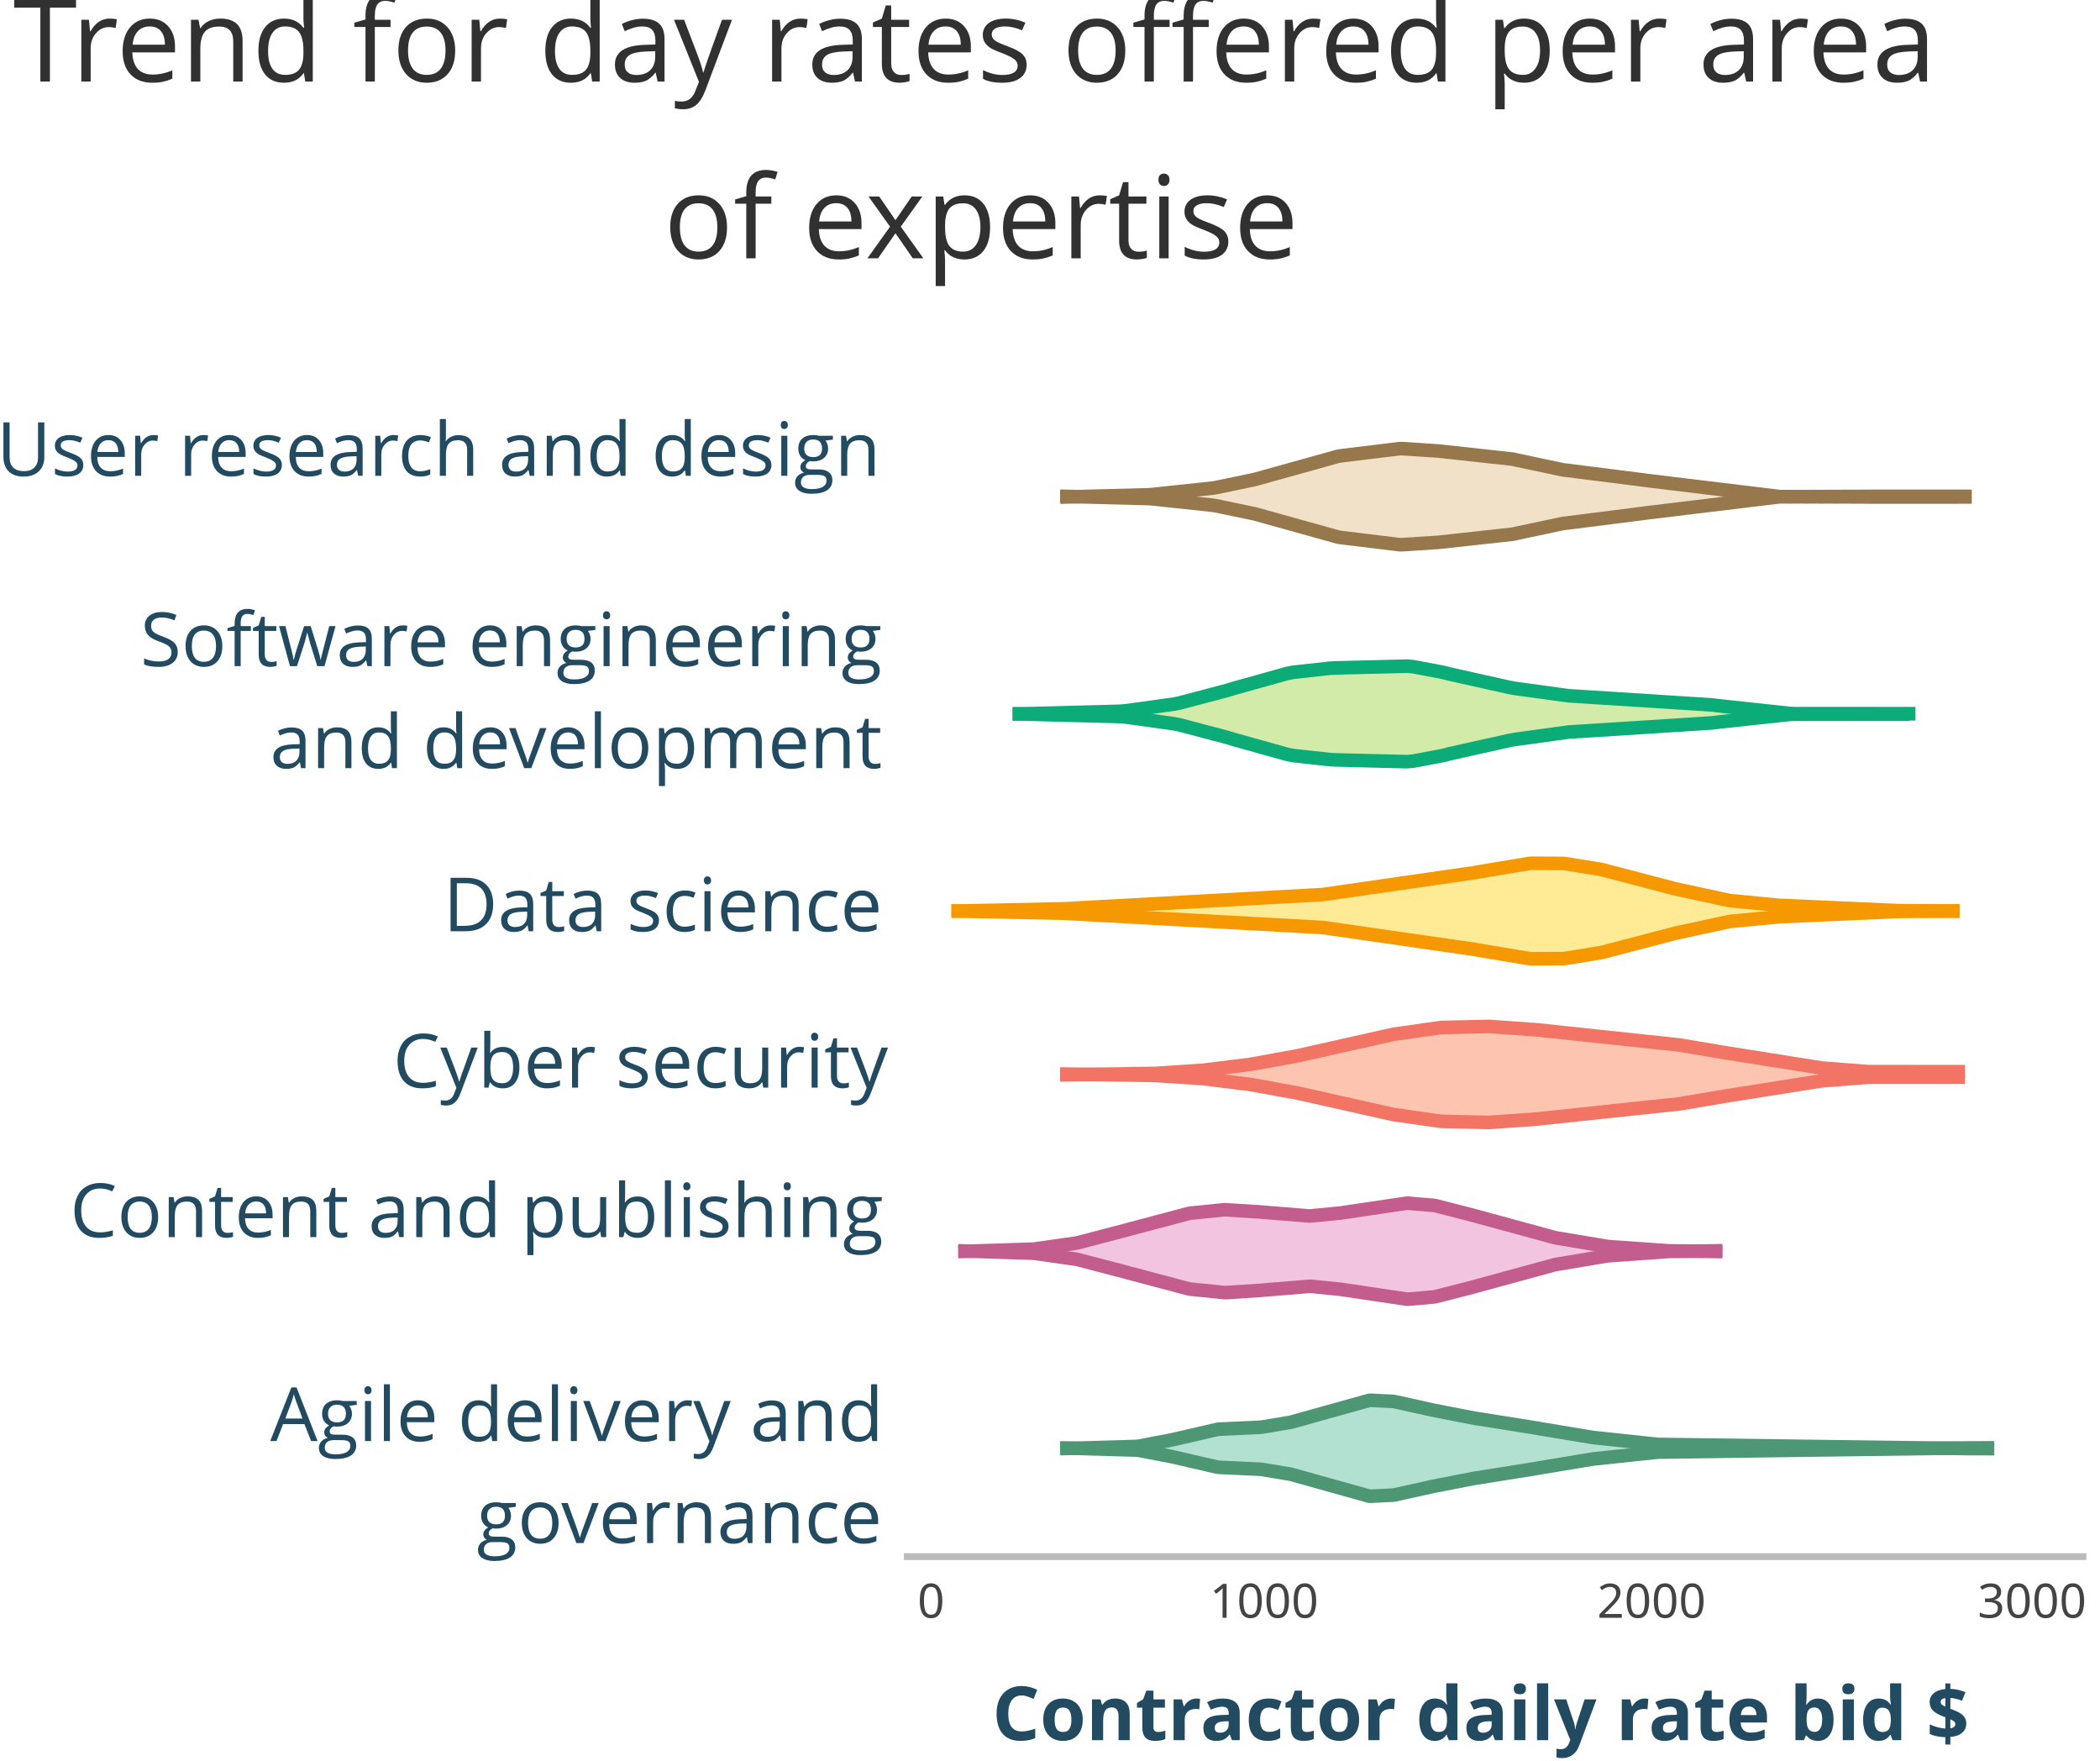
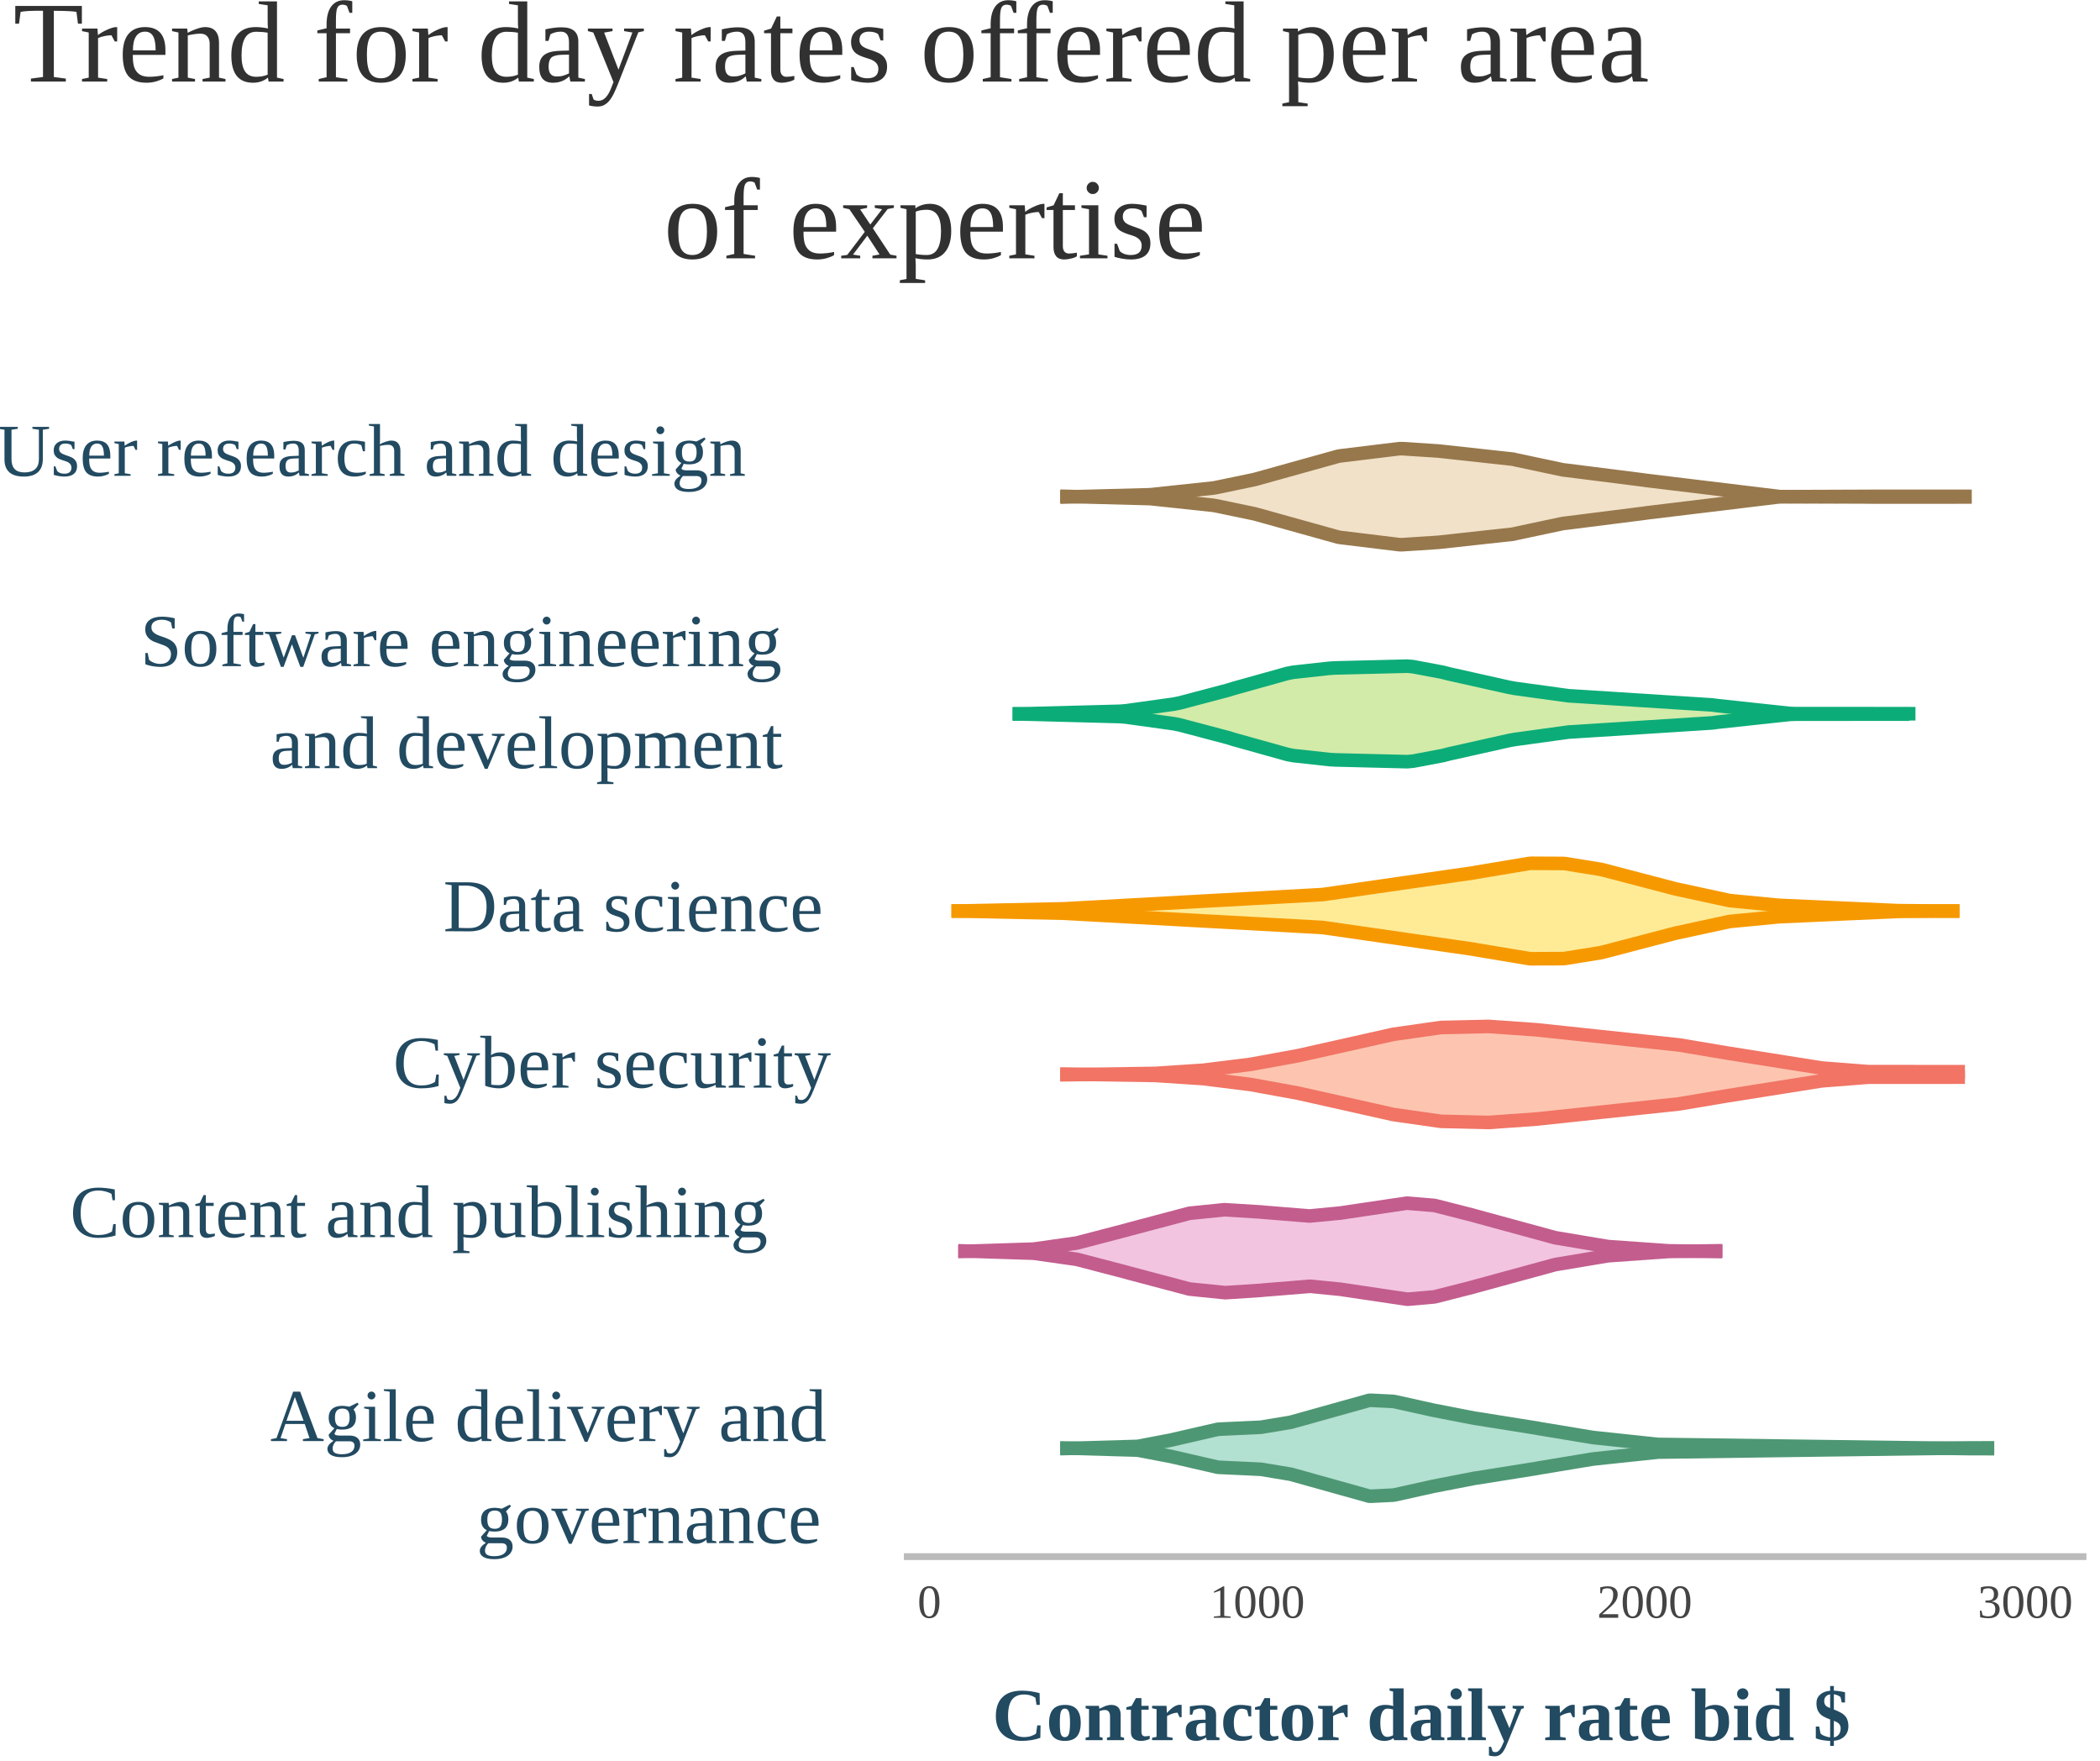
<svg xmlns="http://www.w3.org/2000/svg" width="309" height="259" viewBox="0 0 309 259">
  <g fill="none" fill-rule="evenodd">
-     <text fill="#313131" font-family="OpenSans, Open Sans" font-size="17" transform="translate(-19 -6)">
+     <text fill="#313131" font-size="17" transform="translate(-19 -6)">
      <tspan x="20.936" y="18">Trend for day rates offered per area </tspan>
      <tspan x="116.665" y="44">of expertise</tspan>
    </text>
-     <text fill="#224A61" font-family="OpenSans-Bold, Open Sans" font-size="11" font-weight="bold" transform="translate(-19 -6)">
+     <text fill="#224A61" font-size="11" font-weight="bold" transform="translate(-19 -6)">
      <tspan x="165" y="262">Contractor daily rate bid $</tspan>
    </text>
    <path fill="#001F5F" fill-opacity=".3" fill-rule="nonzero" stroke="#BBB" d="M133 229h174" />
    <path fill="#66C2A5" fill-opacity=".5" fill-rule="nonzero" d="M156 213.114l11.294.326.27.033 4.842.923.27.066 6.455 1.487.266.028 5.917.274.27.02 4.302.714.27.071 11.298 3.157.27.014 3.224-.16.27-.039 5.38-1.192.27-.062 6.183-1.202.27-.033 8.874-1.415.27-.057 7.8-1.292.27-.038 9.414-.999.27-.004 45.719-.616h.27l3.227-.004-3.227-.005h-.27l-45.72-.615-.27-.005-9.413-.999-.27-.038-7.8-1.292-.27-.057-8.875-1.415-.27-.033-6.182-1.202-.27-.062-5.38-1.192-.27-.038-3.225-.161-.27.014-11.297 3.157-.27.071-4.302.715-.27.019-5.917.274-.266.029-6.456 1.486-.27.066-4.841.923-.27.033z" />
    <path stroke="#4E9774" stroke-width="2" d="M156 213.114l11.294-.327.27-.033 4.842-.923.27-.066 6.455-1.486.266-.029 5.917-.274.27-.02 4.302-.714.27-.071 11.298-3.157.27-.014 3.224.16.27.039 5.38 1.192.27.062 6.183 1.202.27.033 8.874 1.415.27.057 7.8 1.292.27.038 9.414.999.27.005 45.719.615h.27l3.227.005" />
    <path stroke="#4E9774" stroke-width="2" d="M156 213l11.294.327.27.033 4.842.923.27.066 6.455 1.486.266.028 5.917.275.27.019 4.302.714.27.071 11.298 3.157.27.015 3.224-.161.27-.038 5.38-1.193.27-.061 6.183-1.203.27-.033 8.874-1.415.27-.057 7.8-1.292.27-.038 9.414-.998.27-.005 45.719-.615h.27l3.227-.005" />
    <path fill="#E78AC3" fill-opacity=".5" fill-rule="nonzero" d="M141 184.151l11 .355.22.02 6.162.875.221.047 7.261 1.898.22.066 8.799 2.334.22.042 5.063.516.22.005 5.28-.346.22-.028 6.82-.554.22.005 4.402.44.22.038 9.46 1.406h.22l3.74-.327.22-.038 5.5-1.4.22-.067 11.883-3.242.22-.043 7.482-1.25.221-.027 8.802-.62.217-.005 7.702-.104v-.024l-7.702-.104-.217-.005-8.802-.62-.22-.028-7.482-1.25-.22-.042-11.883-3.242-.22-.067-5.5-1.4-.221-.038-3.74-.327h-.22l-9.46 1.406-.22.038-4.401.44-.22.004-6.82-.553-.221-.029-5.28-.345-.22.005-5.063.515-.22.043-8.798 2.333-.22.067-7.262 1.897-.22.048-6.162.875-.22.02-11.001.354z" />
    <path stroke="#C35D8E" stroke-width="2" d="M141 184.118l11-.355.22-.019 6.162-.875.221-.048 7.261-1.897.22-.067 8.799-2.333.22-.043 5.063-.515 5.5.34.22.029 6.82.553 4.622-.444.22-.038 9.46-1.406 3.96.327.22.037 5.5 1.401.22.067 11.883 3.242.22.042 7.482 1.25.221.028 8.802.62 7.919.109" />
    <path stroke="#C35D8E" stroke-width="2" d="M141 184.005l11 .355.22.019 6.162.875.221.048 7.261 1.897.22.067 8.799 2.333.22.043 5.063.515.22.005 5.28-.345.22-.029 6.82-.553.22.004 4.402.44.22.038 9.46 1.406h.22l3.74-.327.22-.037 5.5-1.401.22-.067 11.883-3.242.22-.042 7.482-1.25.221-.028 8.802-.62.217-.005 7.702-.104" />
    <path fill="#FC8D62" fill-opacity=".5" fill-rule="nonzero" d="M184.015 159.685l7.006 1.278 14.007 3.142 7.002.999 7.006.166 7.002-.497 21.01-2.23 7.005-1.178 14.007-2.22 7.002-.544 14.075-.002-.033-.933-14.042-.002-7.002-.544-14.007-2.22-7.006-1.179-21.01-2.229-7.001-.492-7.006.16-7.002 1-14.007 3.142-7.006 1.278-7.002.87-7.005.46-14.008.213z" />
    <path stroke="#F17465" stroke-width="2" d="M156 158.123l14.008-.213 7.005-.46 7.002-.87 7.006-1.278 14.007-3.142 7.002-1 7.006-.16 7.002.492 21.01 2.23 7.005 1.178 14.007 2.22 6.833.53 14.233.01" />
    <path stroke="#F17465" stroke-width="2" d="M156 158l14.008.213 7.005.46 7.002.87 7.006 1.278 14.007 3.142 7.002 1 7.006.165 7.002-.497 21.01-2.23 7.005-1.178 14.007-2.22 6.865-.533 14.2-.006" />
    <path fill="#FFD92F" fill-opacity=".5" fill-rule="nonzero" d="M140 134.061l16.546.35.287.015 37.737 2.078.29.037 22.06 3.181.291.062 7.835 1.306.291.019 4.646-.024.29-.024 5.224-.842.29-.062 10.451-2.735.29-.076 7.836-1.694.29-.043 6.967-.672.291-.019 17.123-.767.291-.01 9.001-.08v-.014l-9.001-.08-.29-.01-17.124-.766-.29-.02-6.968-.671-.29-.043-7.835-1.694-.291-.076-10.45-2.736-.291-.061-5.224-.843-.29-.023-4.646-.024-.29.019-7.836 1.306-.29.062-22.06 3.18-.29.038-37.738 2.078-.287.014-16.546.35z" />
    <path stroke="#F69900" stroke-width="2" d="M140 134.047l16.546-.35.287-.014 37.737-2.078.29-.038 22.06-3.18.291-.062 7.835-1.306.291-.019 4.646.024.29.023 5.224.843.29.061 10.451 2.736.29.076 7.836 1.694.29.043 6.967.672.291.019 17.123.766.291.01 9.001.08" />
    <path stroke="#F69900" stroke-width="2" d="M140 134l16.546.35.287.014 37.737 2.078.29.038 22.06 3.18.291.062 7.835 1.306.291.02 4.646-.024.29-.024 5.224-.843.29-.061 10.451-2.736.29-.075 7.836-1.695.29-.042 6.967-.672.291-.02 17.123-.766.291-.01 9.001-.08" />
    <path fill="#A6D854" fill-opacity=".5" fill-rule="nonzero" d="M149 105.052l15.835.416.879.076 7.04.98.88.18 7.036 1.86.882.274 7.916 2.21.882.166 5.276.578.883.052 10.555.26.879-.08 4.4-.833.88-.228 8.797-1.969.88-.16 7.919-1.089.878-.052 20.236-1.292.879-.118 10.559-1.136.879-.029 16.713-.01h.883v-.113h-.883l-16.713-.01-.88-.028-10.558-1.136-.879-.118-20.236-1.292-.878-.052-7.92-1.089-.879-.16-8.798-1.97-.878-.227-4.401-.833-.879-.08-10.555.26-.883.052-5.276.578-.882.165-7.916 2.21-.882.275-7.037 1.86-.879.18-7.04.98-.879.075z" />
    <path stroke="#0CAC78" stroke-width="2" d="M149 105.052l15.835-.417.879-.075 7.04-.98.88-.18 7.036-1.86.882-.274 7.916-2.21.882-.166 5.276-.578.883-.052 10.555-.26.879.08 4.4.833.88.228 8.797 1.969.88.16 7.919 1.089.878.052 20.236 1.292.879.118 10.559 1.136.879.029 16.713.01h.883" />
    <path stroke="#0CAC78" stroke-width="2" d="M149 105l15.835.416.879.076 7.04.98.88.18 7.036 1.86.882.274 7.916 2.21.882.166 5.276.578.883.052 10.555.26.879-.08 4.4-.833.88-.228 8.797-1.969.88-.16 7.919-1.089.878-.052 20.236-1.292.879-.118 10.559-1.136.879-.029 16.713-.01" />
    <path fill="#E5C494" fill-opacity=".5" fill-rule="nonzero" d="M169.083 73.483l.41.028 8.994.96.41.067 5.724 1.193.41.113 11.857 3.304.41.066 8.584 1.046.41.01 5.314-.346.41-.042 10.633-1.165.406-.1 6.953-1.476.41-.042 11.448-1.449.406-.061 19.626-2.376.41-.014 12.677.047.41.01 14.308-.005.41-.01v-.213l-.41-.01-14.308-.004-.41.01-12.677.047-.41-.014-19.626-2.376-.406-.062-11.449-1.448-.41-.043-6.952-1.476-.406-.1-10.633-1.164-.41-.042-5.314-.346-.41.01-8.584 1.045-.41.067-11.858 3.303-.41.114-5.723 1.193-.41.066-8.994.96-.41.029-13.083.345z" />
    <path stroke="#97784C" stroke-width="2" d="M156 73.132l13.083-.345.41-.028 8.994-.961.41-.066 5.724-1.193.41-.114 11.857-3.303.41-.067 8.584-1.046.41-.009 5.314.346.41.042 10.633 1.164.406.1 6.953 1.476.41.043 11.448 1.448.406.062 19.626 2.376.41.014 12.677-.047.41-.01 14.308.005.41.01" />
    <path stroke="#97784C" stroke-width="2" d="M156 73l13.083.346.41.028 8.994.96.41.067 5.724 1.193.41.113 11.857 3.304.41.066 8.584 1.046.41.01 5.314-.346.41-.043 10.633-1.164.406-.1 6.953-1.476.41-.043 11.448-1.448.406-.061 19.626-2.376.41-.014 12.677.047.41.01 14.308-.005.41-.01" />
-     <text fill="#444" font-family="Verdana" font-size="7" transform="translate(-19 -6)">
+     <text fill="#444" font-size="7" transform="translate(-19 -6)">
      <tspan x="197" y="244">1000</tspan>
    </text>
-     <text fill="#444" font-family="Verdana" font-size="7" transform="translate(-19 -6)">
+     <text fill="#444" font-size="7" transform="translate(-19 -6)">
      <tspan x="254" y="244">2000</tspan>
    </text>
-     <text fill="#444" font-family="Verdana" font-size="7" transform="translate(-19 -6)">
+     <text fill="#444" font-size="7" transform="translate(-19 -6)">
      <tspan x="310" y="244">3000</tspan>
    </text>
-     <text fill="#224A61" font-family="OpenSans, Open Sans" font-size="11" transform="translate(-19 -6)">
+     <text fill="#224A61" font-size="11" transform="translate(-19 -6)">
      <tspan x="18.504" y="76">User research and design</tspan>
    </text>
-     <text fill="#224A61" font-family="OpenSans, Open Sans" font-size="11" transform="translate(-19 -6)">
+     <text fill="#224A61" font-size="11" transform="translate(-19 -6)">
      <tspan x="39.639" y="104">Software engineering </tspan>
      <tspan x="58.733" y="119">and development</tspan>
    </text>
-     <text fill="#224A61" font-family="OpenSans, Open Sans" font-size="11" transform="translate(-19 -6)">
+     <text fill="#224A61" font-size="11" transform="translate(-19 -6)">
      <tspan x="84.22" y="143">Data science</tspan>
    </text>
-     <text fill="#224A61" font-family="OpenSans, Open Sans" font-size="11" transform="translate(-19 -6)">
+     <text fill="#224A61" font-size="11" transform="translate(-19 -6)">
      <tspan x="76.826" y="166">Cyber security</tspan>
    </text>
-     <text fill="#224A61" font-family="OpenSans, Open Sans" font-size="11" transform="translate(-19 -6)">
+     <text fill="#224A61" font-size="11" transform="translate(-19 -6)">
      <tspan x="29.294" y="188">Content and publishing</tspan>
    </text>
-     <text fill="#224A61" font-family="OpenSans, Open Sans" font-size="11" transform="translate(-19 -6)">
+     <text fill="#224A61" font-size="11" transform="translate(-19 -6)">
      <tspan x="58.76" y="218">Agile delivery and </tspan>
      <tspan x="89.128" y="233">governance</tspan>
    </text>
-     <text fill="#444" font-family="Verdana" font-size="7" transform="translate(-19 -6)">
+     <text fill="#444" font-size="7" transform="translate(-19 -6)">
      <tspan x="154" y="244">0</tspan>
    </text>
  </g>
</svg>
